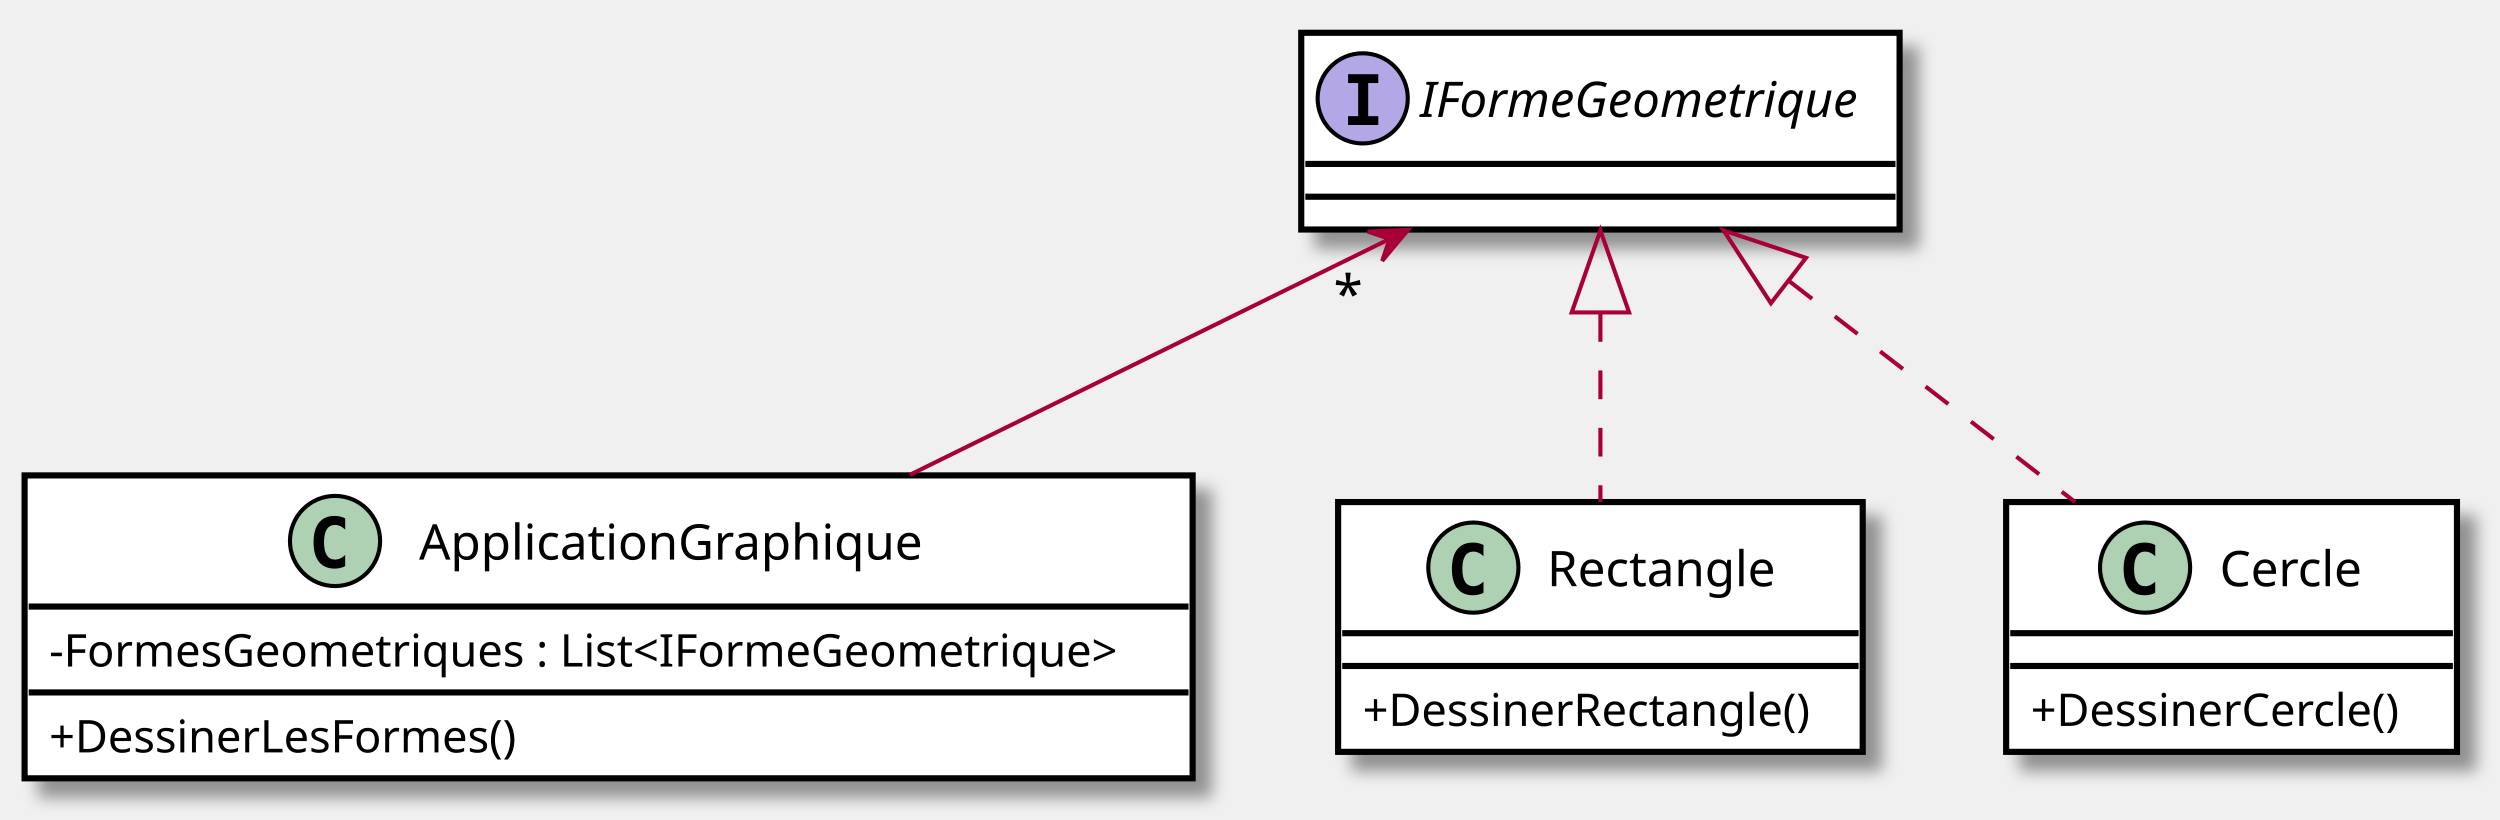
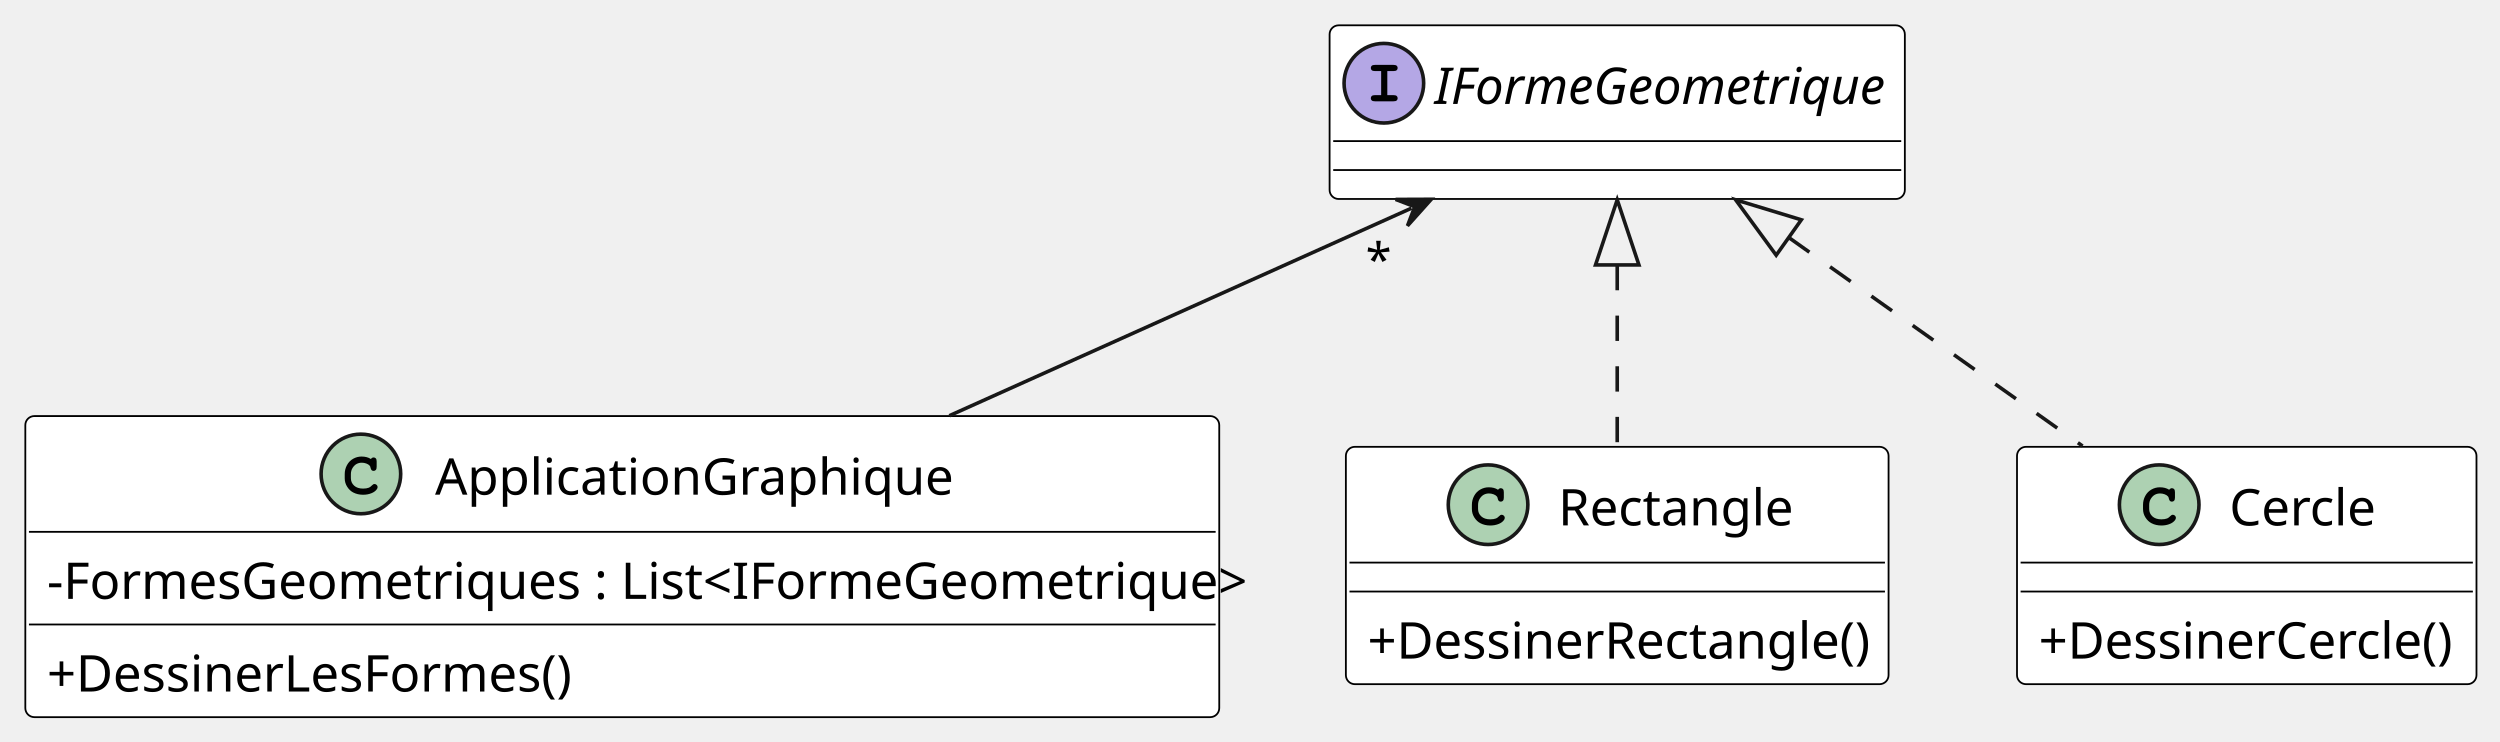
- <svg xmlns="http://www.w3.org/2000/svg" contentScriptType="application/ecmascript" contentStyleType="text/css" height="200px" preserveAspectRatio="none" style="width:610px;height:200px;" version="1.1" viewBox="0 0 610 200" width="610px" zoomAndPan="magnify">
-   <defs>
-     <filter height="300%" id="f6xvmu9puvwm9" width="300%" x="-1" y="-1">
-       <feGaussianBlur result="blurOut" stdDeviation="2.0" />
-       <feColorMatrix in="blurOut" result="blurOut2" type="matrix" values="0 0 0 0 0 0 0 0 0 0 0 0 0 0 0 0 0 0 .4 0" />
-       <feOffset dx="4.0" dy="4.0" in="blurOut2" result="blurOut3" />
-       <feBlend in="SourceGraphic" in2="blurOut3" mode="normal" />
-     </filter>
-   </defs>
+ <svg xmlns="http://www.w3.org/2000/svg" contentStyleType="text/css" height="205px" preserveAspectRatio="none" style="width:691px;height:205px;background:#FFFFFF;" version="1.1" viewBox="0 0 691 205" width="691px" zoomAndPan="magnify">
+   <defs />
  <g>
-     <rect fill="#FFFFFF" filter="url(#f6xvmu9puvwm9)" height="73.91" id="ApplicationGraphique" style="stroke: #000000; stroke-width: 1.5;" width="285" x="6" y="116" />
-     <ellipse cx="81.75" cy="132" fill="#ADD1B2" rx="11" ry="11" style="stroke: #000000; stroke-width: 1.0;" />
-     <path d="M84.223,138.143 Q83.642,138.442 83.003,138.591 Q82.364,138.741 81.658,138.741 Q79.151,138.741 77.832,137.089 Q76.512,135.437 76.512,132.316 Q76.512,129.186 77.832,127.535 Q79.151,125.883 81.658,125.883 Q82.364,125.883 83.011,126.032 Q83.659,126.182 84.223,126.481 L84.223,129.203 Q83.592,128.622 82.999,128.352 Q82.405,128.083 81.774,128.083 Q80.43,128.083 79.745,129.149 Q79.06,130.216 79.06,132.316 Q79.06,134.408 79.745,135.474 Q80.43,136.541 81.774,136.541 Q82.405,136.541 82.999,136.271 Q83.592,136.001 84.223,135.42 Z " />
-     <text fill="#000000" font-family="sans-serif" font-size="12" lengthAdjust="spacingAndGlyphs" textLength="125" x="102.25" y="136.535">ApplicationGraphique</text>
-     <line style="stroke: #000000; stroke-width: 1.5;" x1="7" x2="290" y1="148" y2="148" />
-     <text fill="#000000" font-family="sans-serif" font-size="11" lengthAdjust="spacingAndGlyphs" textLength="273" x="12" y="162.635">-FormesGeometriques : List&lt;IFormeGeometrique&gt;</text>
-     <line style="stroke: #000000; stroke-width: 1.5;" x1="7" x2="290" y1="168.955" y2="168.955" />
-     <text fill="#000000" font-family="sans-serif" font-size="11" lengthAdjust="spacingAndGlyphs" textLength="122" x="12" y="183.59">+DessinerLesFormes()</text>
-     <rect fill="#FFFFFF" filter="url(#f6xvmu9puvwm9)" height="48" id="IFormeGeometrique" style="stroke: #000000; stroke-width: 1.5;" width="146" x="317.5" y="8" />
-     <ellipse cx="332.5" cy="24" fill="#B4A7E5" rx="11" ry="11" style="stroke: #000000; stroke-width: 1.0;" />
-     <path d="M328.928,20.265 L328.928,18.107 L336.307,18.107 L336.307,20.265 L333.842,20.265 L333.842,28.342 L336.307,28.342 L336.307,30.5 L328.928,30.5 L328.928,28.342 L331.393,28.342 L331.393,20.265 Z " />
-     <text fill="#000000" font-family="sans-serif" font-size="12" font-style="italic" lengthAdjust="spacingAndGlyphs" textLength="114" x="346.5" y="28.535">IFormeGeometrique</text>
-     <line style="stroke: #000000; stroke-width: 1.5;" x1="318.5" x2="462.5" y1="40" y2="40" />
-     <line style="stroke: #000000; stroke-width: 1.5;" x1="318.5" x2="462.5" y1="48" y2="48" />
-     <rect fill="#FFFFFF" filter="url(#f6xvmu9puvwm9)" height="60.955" id="Rectangle" style="stroke: #000000; stroke-width: 1.5;" width="128" x="326.5" y="122.5" />
-     <ellipse cx="359.5" cy="138.5" fill="#ADD1B2" rx="11" ry="11" style="stroke: #000000; stroke-width: 1.0;" />
-     <path d="M361.973,144.643 Q361.392,144.942 360.753,145.091 Q360.114,145.241 359.408,145.241 Q356.901,145.241 355.582,143.589 Q354.262,141.937 354.262,138.816 Q354.262,135.686 355.582,134.035 Q356.901,132.383 359.408,132.383 Q360.114,132.383 360.761,132.532 Q361.409,132.682 361.973,132.981 L361.973,135.703 Q361.342,135.122 360.749,134.852 Q360.155,134.583 359.524,134.583 Q358.18,134.583 357.495,135.649 Q356.81,136.716 356.81,138.816 Q356.81,140.908 357.495,141.974 Q358.18,143.041 359.524,143.041 Q360.155,143.041 360.749,142.771 Q361.342,142.501 361.973,141.92 Z " />
-     <text fill="#000000" font-family="sans-serif" font-size="12" lengthAdjust="spacingAndGlyphs" textLength="56" x="377.5" y="143.035">Rectangle</text>
-     <line style="stroke: #000000; stroke-width: 1.5;" x1="327.5" x2="453.5" y1="154.5" y2="154.5" />
-     <line style="stroke: #000000; stroke-width: 1.5;" x1="327.5" x2="453.5" y1="162.5" y2="162.5" />
-     <text fill="#000000" font-family="sans-serif" font-size="11" lengthAdjust="spacingAndGlyphs" textLength="116" x="332.5" y="177.135">+DessinerRectangle()</text>
-     <rect fill="#FFFFFF" filter="url(#f6xvmu9puvwm9)" height="60.955" id="Cercle" style="stroke: #000000; stroke-width: 1.5;" width="110" x="489.5" y="122.5" />
-     <ellipse cx="523.4" cy="138.5" fill="#ADD1B2" rx="11" ry="11" style="stroke: #000000; stroke-width: 1.0;" />
-     <path d="M525.873,144.643 Q525.292,144.942 524.653,145.091 Q524.014,145.241 523.308,145.241 Q520.801,145.241 519.481,143.589 Q518.162,141.937 518.162,138.816 Q518.162,135.686 519.481,134.035 Q520.801,132.383 523.308,132.383 Q524.014,132.383 524.661,132.532 Q525.309,132.682 525.873,132.981 L525.873,135.703 Q525.242,135.122 524.649,134.852 Q524.055,134.583 523.424,134.583 Q522.08,134.583 521.395,135.649 Q520.71,136.716 520.71,138.816 Q520.71,140.908 521.395,141.974 Q522.08,143.041 523.424,143.041 Q524.055,143.041 524.649,142.771 Q525.242,142.501 525.873,141.92 Z " />
-     <text fill="#000000" font-family="sans-serif" font-size="12" lengthAdjust="spacingAndGlyphs" textLength="36" x="541.6" y="143.035">Cercle</text>
-     <line style="stroke: #000000; stroke-width: 1.5;" x1="490.5" x2="598.5" y1="154.5" y2="154.5" />
-     <line style="stroke: #000000; stroke-width: 1.5;" x1="490.5" x2="598.5" y1="162.5" y2="162.5" />
-     <text fill="#000000" font-family="sans-serif" font-size="11" lengthAdjust="spacingAndGlyphs" textLength="98" x="495.5" y="177.135">+DessinerCercle()</text>
-     <path d="M339.04,58.31 C304.98,75.05 259.8,97.27 221.99,115.86 " fill="none" id="IFormeGeometrique&lt;-ApplicationGraphique" style="stroke: #A80036; stroke-width: 1.0;" />
-     <polygon fill="#A80036" points="343.55,56.09,333.709,56.487,339.067,58.303,337.25,63.66,343.55,56.09" style="stroke: #A80036; stroke-width: 1.0;" />
-     <text fill="#000000" font-family="sans-serif" font-size="13" lengthAdjust="spacingAndGlyphs" textLength="6" x="325.375" y="76.396">*</text>
-     <path d="M390.5,76.4 C390.5,91.72 390.5,108.59 390.5,122.49 " fill="none" id="IFormeGeometrique&lt;-Rectangle" style="stroke: #A80036; stroke-width: 1.0; stroke-dasharray: 7.0,7.0;" />
-     <polygon fill="none" points="383.5,76.23,390.5,56.23,397.5,76.23,383.5,76.23" style="stroke: #A80036; stroke-width: 1.0;" />
-     <path d="M436.61,68.63 C458.85,85.82 485.22,106.19 506.32,122.49 " fill="none" id="IFormeGeometrique&lt;-Cercle" style="stroke: #A80036; stroke-width: 1.0; stroke-dasharray: 7.0,7.0;" />
-     <polygon fill="none" points="432.1,73.99,420.56,56.23,440.66,62.92,432.1,73.99" style="stroke: #A80036; stroke-width: 1.0;" />
+     <g id="elem_ApplicationGraphique">
+       <rect codeLine="10" fill="#FFFFFF" height="83.219" id="ApplicationGraphique" rx="2.5" ry="2.5" style="stroke:#000000;stroke-width:0.5;" width="330" x="7" y="115" />
+       <ellipse cx="99.75" cy="131" fill="#ADD1B2" rx="11" ry="11" style="stroke:#181818;stroke-width:1.0;" />
+       <path d="M102.516,126.875 Q102.672,126.656 102.859,126.547 Q103.047,126.438 103.266,126.438 Q103.641,126.438 103.875,126.695 Q104.109,126.953 104.109,127.562 L104.109,129.016 Q104.109,129.625 103.875,129.891 Q103.641,130.156 103.266,130.156 Q102.922,130.156 102.719,129.953 Q102.516,129.766 102.406,129.25 Q102.359,128.891 102.172,128.703 Q101.844,128.328 101.234,128.109 Q100.625,127.891 100,127.891 Q99.234,127.891 98.602,128.219 Q97.969,128.547 97.477,129.297 Q96.984,130.047 96.984,131.078 L96.984,132.172 Q96.984,133.406 97.875,134.227 Q98.766,135.047 100.359,135.047 Q101.297,135.047 101.953,134.797 Q102.344,134.641 102.766,134.203 Q103.031,133.938 103.18,133.859 Q103.328,133.781 103.531,133.781 Q103.859,133.781 104.117,134.039 Q104.375,134.297 104.375,134.641 Q104.375,134.984 104.031,135.391 Q103.531,135.969 102.734,136.297 Q101.656,136.75 100.359,136.75 Q98.844,136.75 97.641,136.125 Q96.656,135.625 95.969,134.555 Q95.281,133.484 95.281,132.203 L95.281,131.047 Q95.281,129.719 95.898,128.57 Q96.516,127.422 97.609,126.805 Q98.703,126.188 99.938,126.188 Q100.672,126.188 101.32,126.352 Q101.969,126.516 102.516,126.875 Z " fill="#000000" />
+       <text fill="#000000" font-family="sans-serif" font-size="14" lengthAdjust="spacing" textLength="136" x="120.25" y="136.728">ApplicationGraphique</text>
+       <line style="stroke:#000000;stroke-width:0.5;" x1="8" x2="336" y1="147" y2="147" />
+       <text fill="#000000" font-family="sans-serif" font-size="14" lengthAdjust="spacing" textLength="318" x="13" y="165.533">-FormesGeometriques : List&lt;IFormeGeometrique&gt;</text>
+       <line style="stroke:#000000;stroke-width:0.5;" x1="8" x2="336" y1="172.609" y2="172.609" />
+       <text fill="#000000" font-family="sans-serif" font-size="14" lengthAdjust="spacing" textLength="145" x="13" y="191.143">+DessinerLesFormes()</text>
+     </g>
+     <g id="elem_IFormeGeometrique">
+       <rect codeLine="18" fill="#FFFFFF" height="48" id="IFormeGeometrique" rx="2.5" ry="2.5" style="stroke:#000000;stroke-width:0.5;" width="159" x="367.5" y="7" />
+       <ellipse cx="382.5" cy="23" fill="#B4A7E5" rx="11" ry="11" style="stroke:#181818;stroke-width:1.0;" />
+       <path d="M383.453,19.641 L383.453,26.297 L385.172,26.297 Q385.781,26.297 386.047,26.531 Q386.312,26.766 386.312,27.156 Q386.312,27.531 386.047,27.766 Q385.781,28 385.172,28 L380.031,28 Q379.422,28 379.156,27.766 Q378.891,27.531 378.891,27.141 Q378.891,26.766 379.156,26.531 Q379.422,26.297 380.031,26.297 L381.75,26.297 L381.75,19.641 L380.031,19.641 Q379.422,19.641 379.156,19.406 Q378.891,19.172 378.891,18.781 Q378.891,18.406 379.156,18.172 Q379.422,17.938 380.031,17.938 L385.172,17.938 Q385.781,17.938 386.047,18.172 Q386.312,18.406 386.312,18.781 Q386.312,19.172 386.047,19.406 Q385.781,19.641 385.172,19.641 L383.453,19.641 Z " fill="#000000" />
+       <text fill="#000000" font-family="sans-serif" font-size="14" font-style="italic" lengthAdjust="spacing" textLength="127" x="396.5" y="28.729">IFormeGeometrique</text>
+       <line style="stroke:#000000;stroke-width:0.5;" x1="368.5" x2="525.5" y1="39" y2="39" />
+       <line style="stroke:#000000;stroke-width:0.5;" x1="368.5" x2="525.5" y1="47" y2="47" />
+     </g>
+     <g id="elem_Rectangle">
+       <rect codeLine="22" fill="#FFFFFF" height="65.609" id="Rectangle" rx="2.5" ry="2.5" style="stroke:#000000;stroke-width:0.5;" width="150" x="372" y="123.5" />
+       <ellipse cx="411.3" cy="139.5" fill="#ADD1B2" rx="11" ry="11" style="stroke:#181818;stroke-width:1.0;" />
+       <path d="M414.066,135.375 Q414.222,135.156 414.409,135.047 Q414.597,134.938 414.816,134.938 Q415.191,134.938 415.425,135.195 Q415.659,135.453 415.659,136.062 L415.659,137.516 Q415.659,138.125 415.425,138.391 Q415.191,138.656 414.816,138.656 Q414.472,138.656 414.269,138.453 Q414.066,138.266 413.956,137.75 Q413.909,137.391 413.722,137.203 Q413.394,136.828 412.784,136.609 Q412.175,136.391 411.55,136.391 Q410.784,136.391 410.152,136.719 Q409.519,137.047 409.027,137.797 Q408.534,138.547 408.534,139.578 L408.534,140.672 Q408.534,141.906 409.425,142.727 Q410.316,143.547 411.909,143.547 Q412.847,143.547 413.503,143.297 Q413.894,143.141 414.316,142.703 Q414.581,142.438 414.73,142.359 Q414.878,142.281 415.081,142.281 Q415.409,142.281 415.667,142.539 Q415.925,142.797 415.925,143.141 Q415.925,143.484 415.581,143.891 Q415.081,144.469 414.284,144.797 Q413.206,145.25 411.909,145.25 Q410.394,145.25 409.191,144.625 Q408.206,144.125 407.519,143.055 Q406.831,141.984 406.831,140.703 L406.831,139.547 Q406.831,138.219 407.448,137.07 Q408.066,135.922 409.159,135.305 Q410.253,134.688 411.488,134.688 Q412.222,134.688 412.87,134.852 Q413.519,135.016 414.066,135.375 Z " fill="#000000" />
+       <text fill="#000000" font-family="sans-serif" font-size="14" lengthAdjust="spacing" textLength="64" x="430.7" y="145.228">Rectangle</text>
+       <line style="stroke:#000000;stroke-width:0.5;" x1="373" x2="521" y1="155.5" y2="155.5" />
+       <line style="stroke:#000000;stroke-width:0.5;" x1="373" x2="521" y1="163.5" y2="163.5" />
+       <text fill="#000000" font-family="sans-serif" font-size="14" lengthAdjust="spacing" textLength="138" x="378" y="182.033">+DessinerRectangle()</text>
+     </g>
+     <g id="elem_Cercle">
+       <rect codeLine="26" fill="#FFFFFF" height="65.609" id="Cercle" rx="2.5" ry="2.5" style="stroke:#000000;stroke-width:0.5;" width="127" x="557.5" y="123.5" />
+       <ellipse cx="596.8" cy="139.5" fill="#ADD1B2" rx="11" ry="11" style="stroke:#181818;stroke-width:1.0;" />
+       <path d="M599.566,135.375 Q599.722,135.156 599.909,135.047 Q600.097,134.938 600.316,134.938 Q600.691,134.938 600.925,135.195 Q601.159,135.453 601.159,136.062 L601.159,137.516 Q601.159,138.125 600.925,138.391 Q600.691,138.656 600.316,138.656 Q599.972,138.656 599.769,138.453 Q599.566,138.266 599.456,137.75 Q599.409,137.391 599.222,137.203 Q598.894,136.828 598.284,136.609 Q597.675,136.391 597.05,136.391 Q596.284,136.391 595.652,136.719 Q595.019,137.047 594.527,137.797 Q594.034,138.547 594.034,139.578 L594.034,140.672 Q594.034,141.906 594.925,142.727 Q595.816,143.547 597.409,143.547 Q598.347,143.547 599.003,143.297 Q599.394,143.141 599.816,142.703 Q600.081,142.438 600.23,142.359 Q600.378,142.281 600.581,142.281 Q600.909,142.281 601.167,142.539 Q601.425,142.797 601.425,143.141 Q601.425,143.484 601.081,143.891 Q600.581,144.469 599.784,144.797 Q598.706,145.25 597.409,145.25 Q595.894,145.25 594.691,144.625 Q593.706,144.125 593.019,143.055 Q592.331,141.984 592.331,140.703 L592.331,139.547 Q592.331,138.219 592.948,137.07 Q593.566,135.922 594.659,135.305 Q595.753,134.688 596.987,134.688 Q597.722,134.688 598.37,134.852 Q599.019,135.016 599.566,135.375 Z " fill="#000000" />
+       <text fill="#000000" font-family="sans-serif" font-size="14" lengthAdjust="spacing" textLength="41" x="616.2" y="145.228">Cercle</text>
+       <line style="stroke:#000000;stroke-width:0.5;" x1="558.5" x2="683.5" y1="155.5" y2="155.5" />
+       <line style="stroke:#000000;stroke-width:0.5;" x1="558.5" x2="683.5" y1="163.5" y2="163.5" />
+       <text fill="#000000" font-family="sans-serif" font-size="14" lengthAdjust="spacing" textLength="115" x="563.5" y="182.033">+DessinerCercle()</text>
+     </g>
+     <g id="link_IFormeGeometrique_ApplicationGraphique">
+       <path codeLine="16" d="M390.127,57.539 C352.737,74.339 306.61,95.05 262.4,114.9 " fill="none" id="IFormeGeometrique-backto-ApplicationGraphique" style="stroke:#181818;stroke-width:1.0;" />
+       <polygon fill="#181818" points="395.6,55.08,385.751,55.12,391.039,57.129,389.03,62.417,395.6,55.08" style="stroke:#181818;stroke-width:1.0;" />
+       <text fill="#000000" font-family="sans-serif" font-size="13" lengthAdjust="spacing" textLength="5" x="377.462" y="76.438">*</text>
+     </g>
+     <g id="link_IFormeGeometrique_Rectangle">
+       <path codeLine="30" d="M447,73.23 C447,92.37 447,101.75 447,123.05 " fill="none" id="IFormeGeometrique-backto-Rectangle" style="stroke:#181818;stroke-width:1.0;stroke-dasharray:7.0,7.0;" />
+       <polygon fill="none" points="447,55.23,441,73.23,453,73.23,447,55.23" style="stroke:#181818;stroke-width:1.0;" />
+     </g>
+     <g id="link_IFormeGeometrique_Cercle">
+       <path codeLine="31" d="M494.409,65.647 C521.479,84.857 545.55,101.95 575.62,123.29 " fill="none" id="IFormeGeometrique-backto-Cercle" style="stroke:#181818;stroke-width:1.0;stroke-dasharray:7.0,7.0;" />
+       <polygon fill="none" points="479.73,55.23,490.937,70.54,497.882,60.754,479.73,55.23" style="stroke:#181818;stroke-width:1.0;" />
+     </g>
  </g>
</svg>
